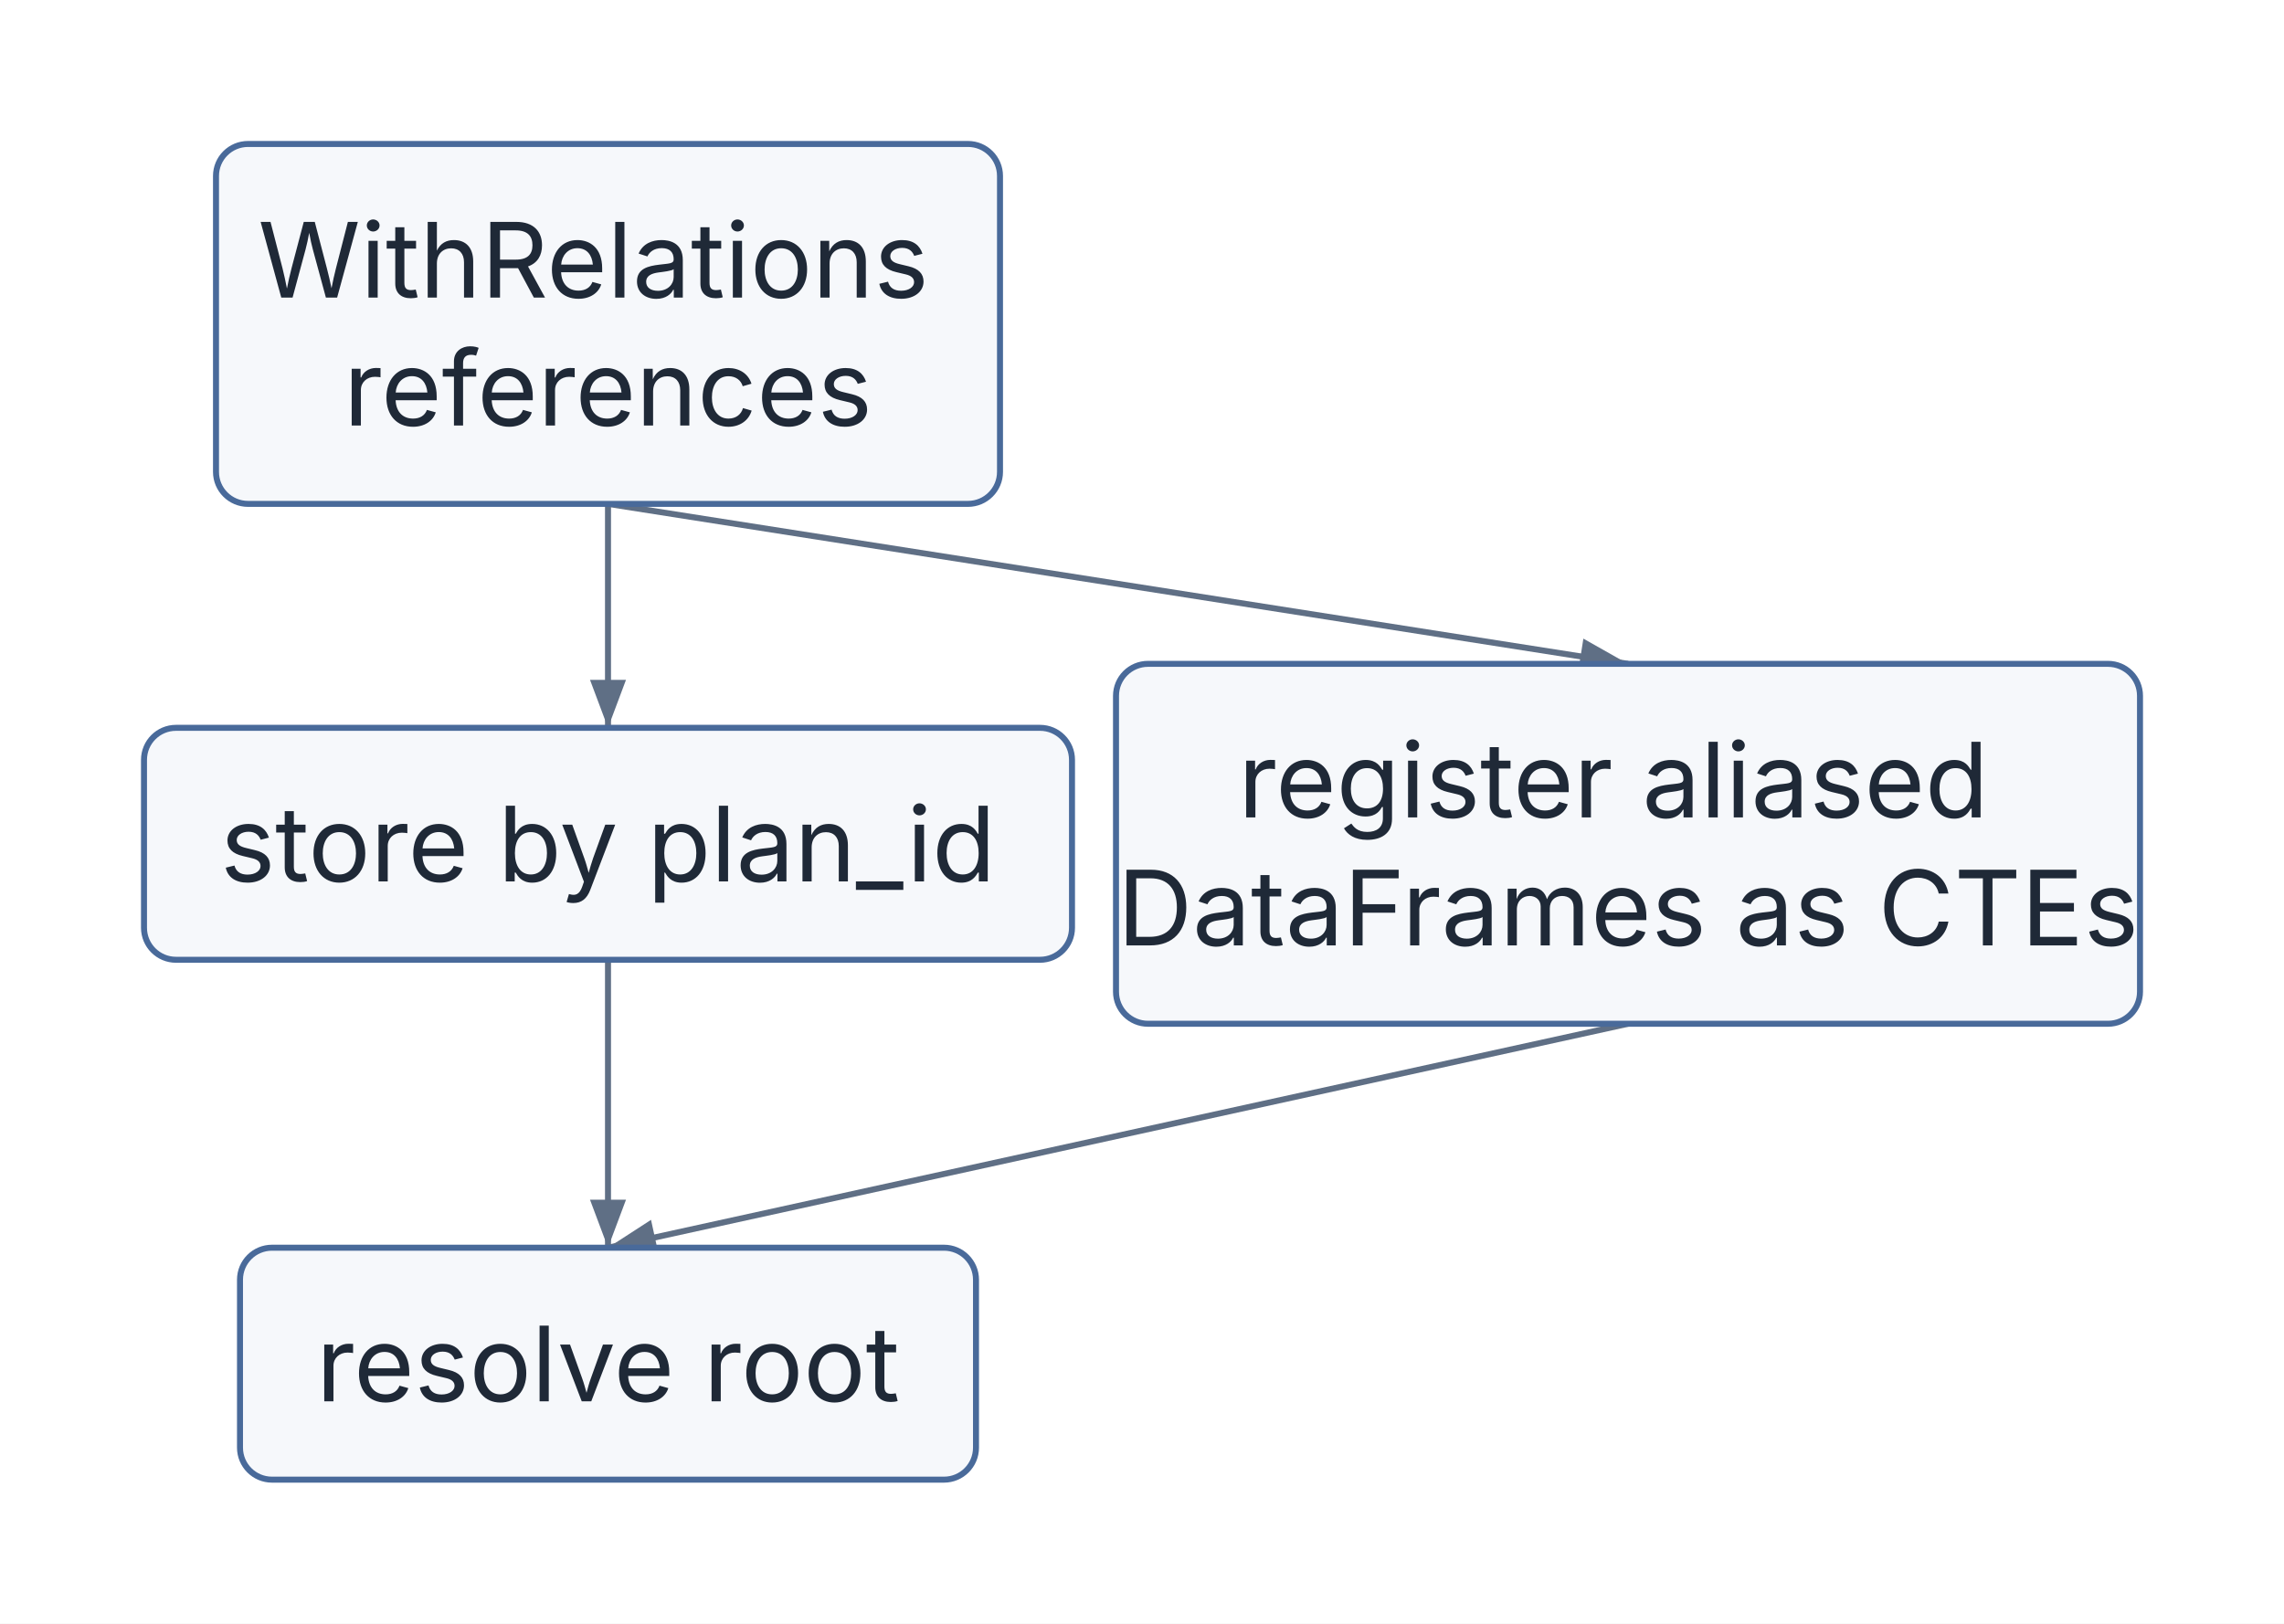
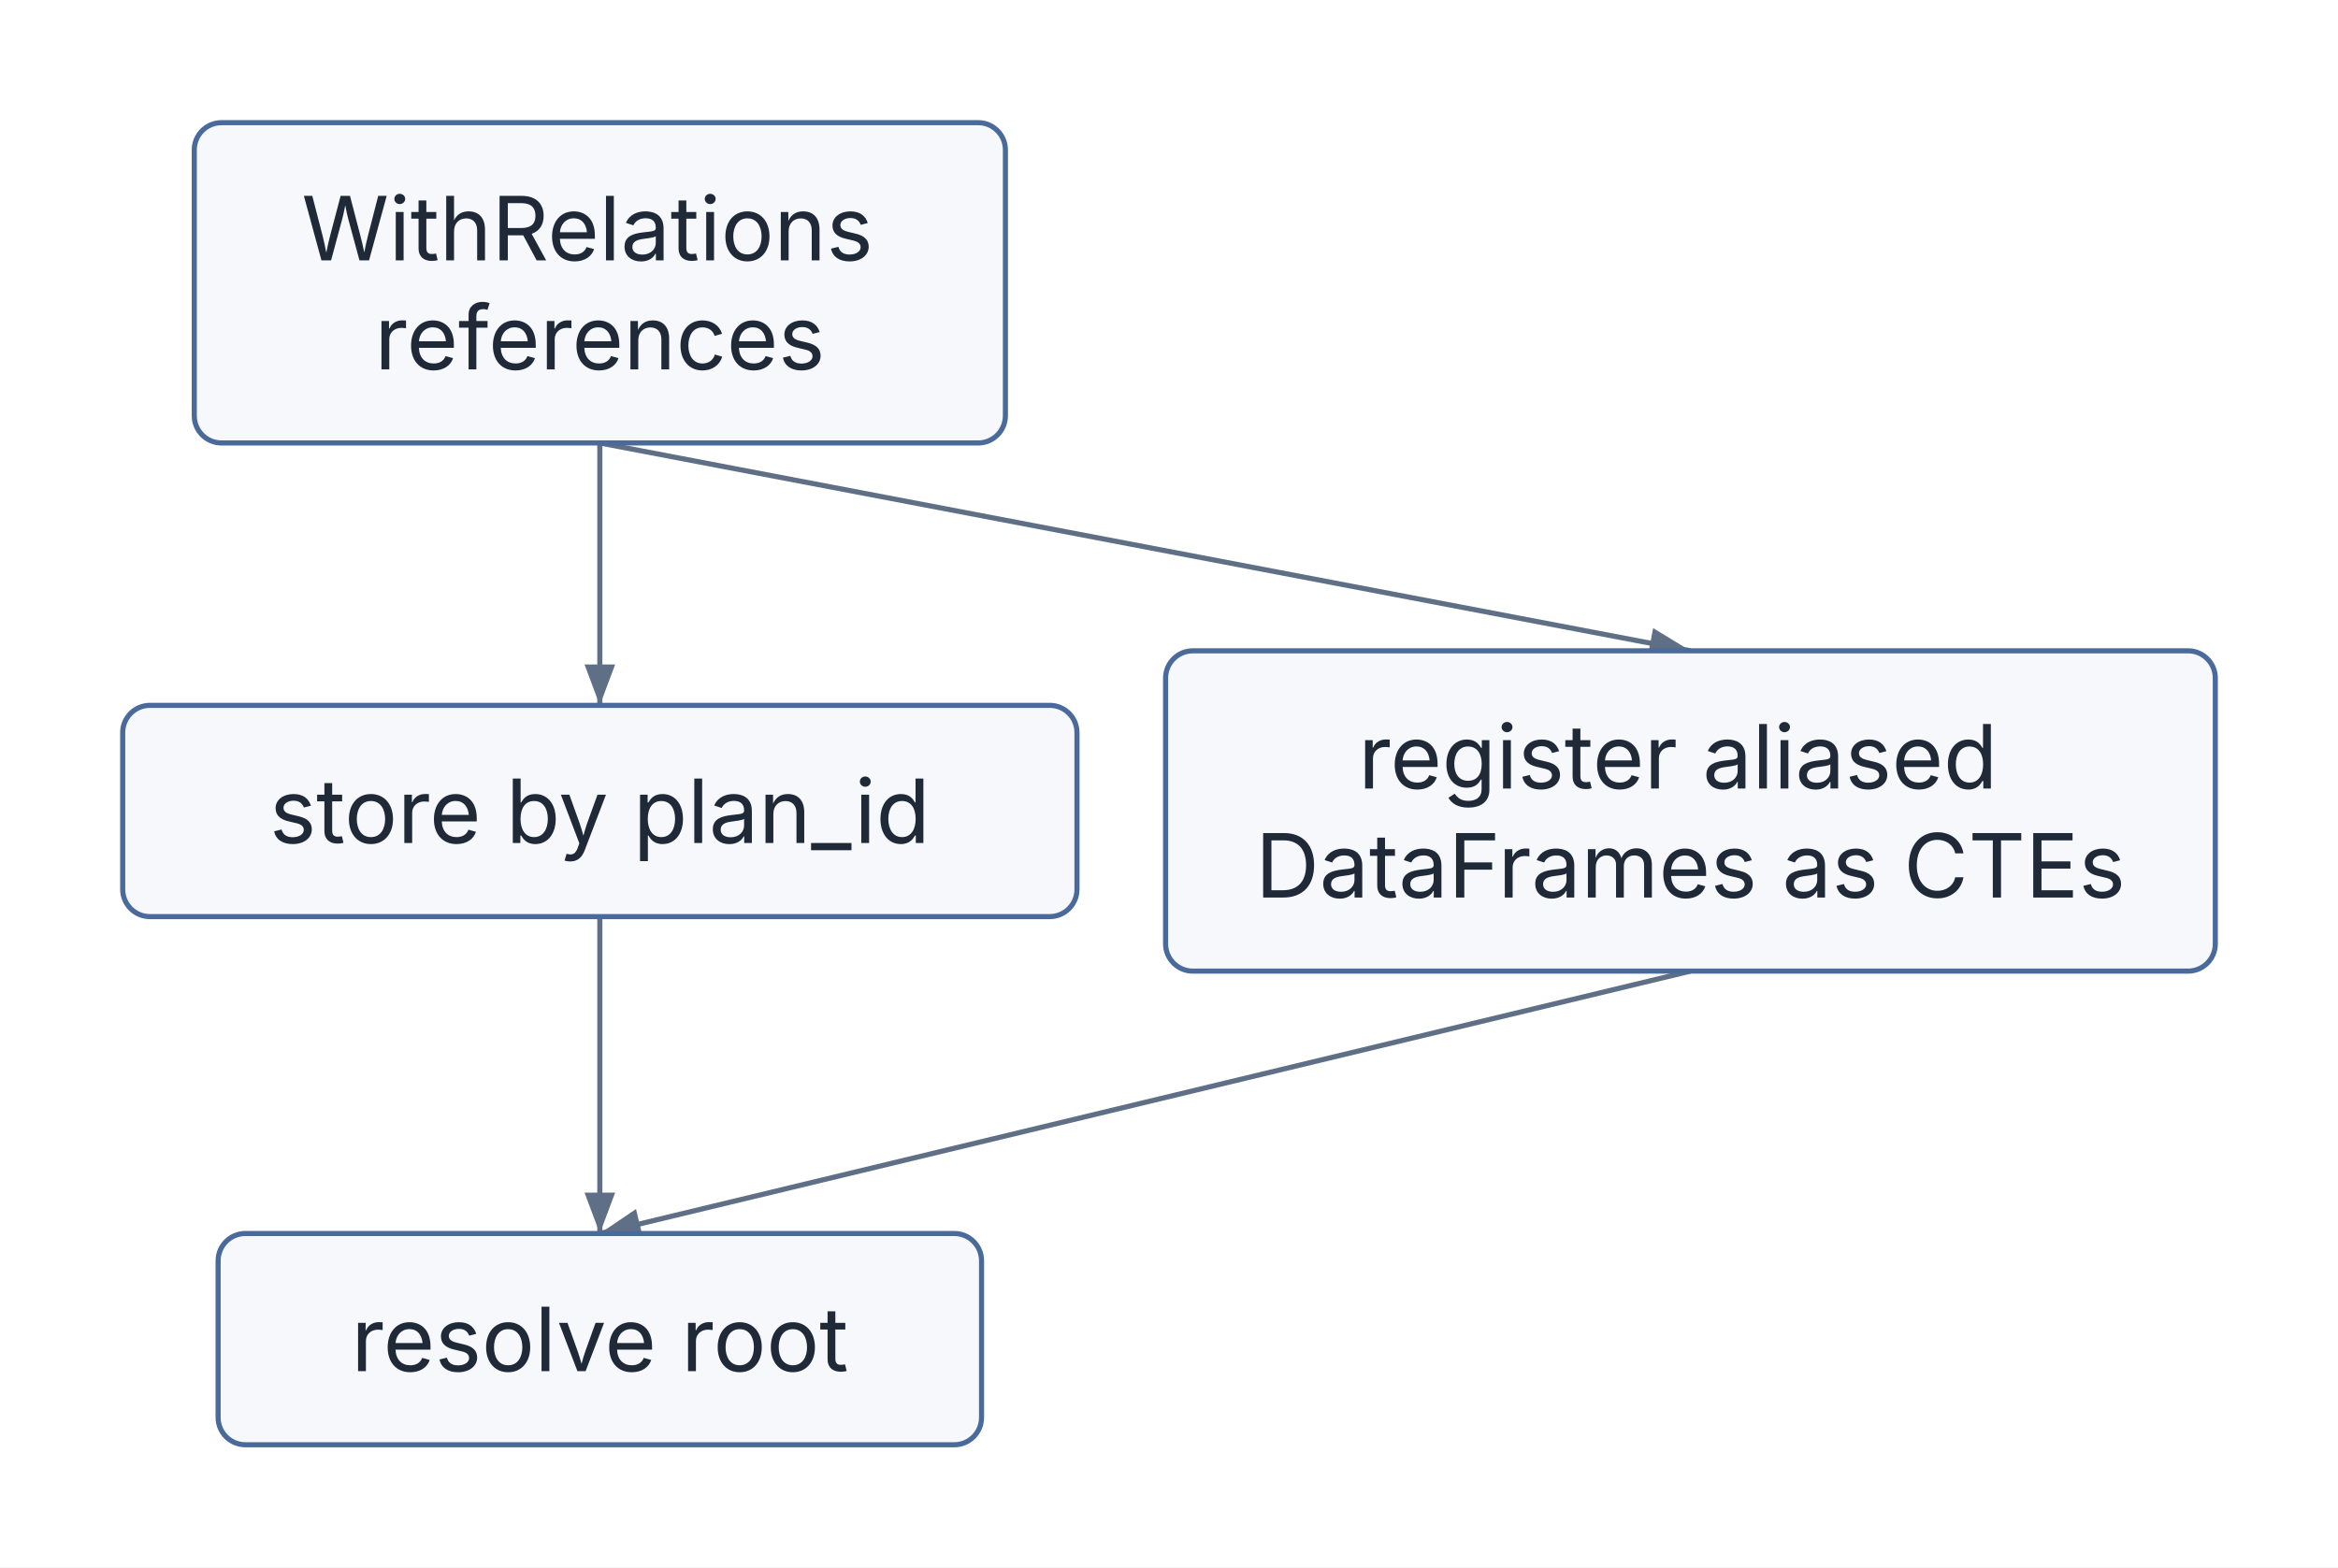
- <svg xmlns="http://www.w3.org/2000/svg" width="571" height="406" viewBox="0 0 571 406">
+ <svg xmlns="http://www.w3.org/2000/svg" width="686" height="460" viewBox="0 0 686 460">
  <defs>
    <marker id="arrow" markerWidth="10" markerHeight="10" refX="8" refY="3" orient="auto" markerUnits="strokeWidth">
      <path d="M0,0 L0,6 L8,3 z" fill="#5f6f85" />
    </marker>
  </defs>
-   <rect x="0" y="0" width="571" height="406" fill="white" />
-   <line x1="152" y1="126" x2="152" y2="182" stroke="#5f6f85" stroke-width="1.5" marker-end="url(#arrow)" />
-   <line x1="152" y1="126" x2="407" y2="166" stroke="#5f6f85" stroke-width="1.5" marker-end="url(#arrow)" />
-   <line x1="152" y1="240" x2="152" y2="312" stroke="#5f6f85" stroke-width="1.5" marker-end="url(#arrow)" />
-   <line x1="407" y1="256" x2="152" y2="312" stroke="#5f6f85" stroke-width="1.5" marker-end="url(#arrow)" />
-   <rect x="54" y="36" width="196" height="90" rx="8" fill="#f6f8fb" stroke="#496a9a" stroke-width="1.5" />
-   <text x="152" y="65" text-anchor="middle" dominant-baseline="middle" font-family="Inter, Helvetica, Arial, sans-serif" font-size="26" fill="#1f2937">
-     <tspan x="152" dy="0">WithRelations</tspan>
-     <tspan x="152" dy="32">references</tspan>
+   <rect x="0" y="0" width="686" height="460" fill="white" />
+   <line x1="176" y1="130" x2="176" y2="207" stroke="#5f6f85" stroke-width="1.5" marker-end="url(#arrow)" />
+   <line x1="176" y1="130" x2="496" y2="191" stroke="#5f6f85" stroke-width="1.5" marker-end="url(#arrow)" />
+   <line x1="176" y1="269" x2="176" y2="362" stroke="#5f6f85" stroke-width="1.5" marker-end="url(#arrow)" />
+   <line x1="496" y1="285" x2="176" y2="362" stroke="#5f6f85" stroke-width="1.5" marker-end="url(#arrow)" />
+   <rect x="57" y="36" width="238" height="94" rx="8" fill="#f6f8fb" stroke="#496a9a" stroke-width="1.5" />
+   <text x="176" y="67" text-anchor="middle" dominant-baseline="middle" font-family="Inter, Helvetica, Arial, sans-serif" font-size="26" fill="#1f2937">
+     <tspan x="176" dy="0">WithRelations</tspan>
+     <tspan x="176" dy="32">references</tspan>
  </text>
-   <rect x="36" y="182" width="232" height="58" rx="8" fill="#f6f8fb" stroke="#496a9a" stroke-width="1.5" />
-   <text x="152" y="211" text-anchor="middle" dominant-baseline="middle" font-family="Inter, Helvetica, Arial, sans-serif" font-size="26" fill="#1f2937">
-     <tspan x="152" dy="0">store by plan_id</tspan>
+   <rect x="36" y="207" width="280" height="62" rx="8" fill="#f6f8fb" stroke="#496a9a" stroke-width="1.5" />
+   <text x="176" y="238" text-anchor="middle" dominant-baseline="middle" font-family="Inter, Helvetica, Arial, sans-serif" font-size="26" fill="#1f2937">
+     <tspan x="176" dy="0">store by plan_id</tspan>
  </text>
-   <rect x="279" y="166" width="256" height="90" rx="8" fill="#f6f8fb" stroke="#496a9a" stroke-width="1.5" />
-   <text x="407" y="195" text-anchor="middle" dominant-baseline="middle" font-family="Inter, Helvetica, Arial, sans-serif" font-size="26" fill="#1f2937">
-     <tspan x="407" dy="0">register aliased</tspan>
-     <tspan x="407" dy="32">DataFrames as CTEs</tspan>
+   <rect x="342" y="191" width="308" height="94" rx="8" fill="#f6f8fb" stroke="#496a9a" stroke-width="1.5" />
+   <text x="496" y="222" text-anchor="middle" dominant-baseline="middle" font-family="Inter, Helvetica, Arial, sans-serif" font-size="26" fill="#1f2937">
+     <tspan x="496" dy="0">register aliased</tspan>
+     <tspan x="496" dy="32">DataFrames as CTEs</tspan>
  </text>
-   <rect x="60" y="312" width="184" height="58" rx="8" fill="#f6f8fb" stroke="#496a9a" stroke-width="1.5" />
-   <text x="152" y="341" text-anchor="middle" dominant-baseline="middle" font-family="Inter, Helvetica, Arial, sans-serif" font-size="26" fill="#1f2937">
-     <tspan x="152" dy="0">resolve root</tspan>
+   <rect x="64" y="362" width="224" height="62" rx="8" fill="#f6f8fb" stroke="#496a9a" stroke-width="1.5" />
+   <text x="176" y="393" text-anchor="middle" dominant-baseline="middle" font-family="Inter, Helvetica, Arial, sans-serif" font-size="26" fill="#1f2937">
+     <tspan x="176" dy="0">resolve root</tspan>
  </text>
</svg>
